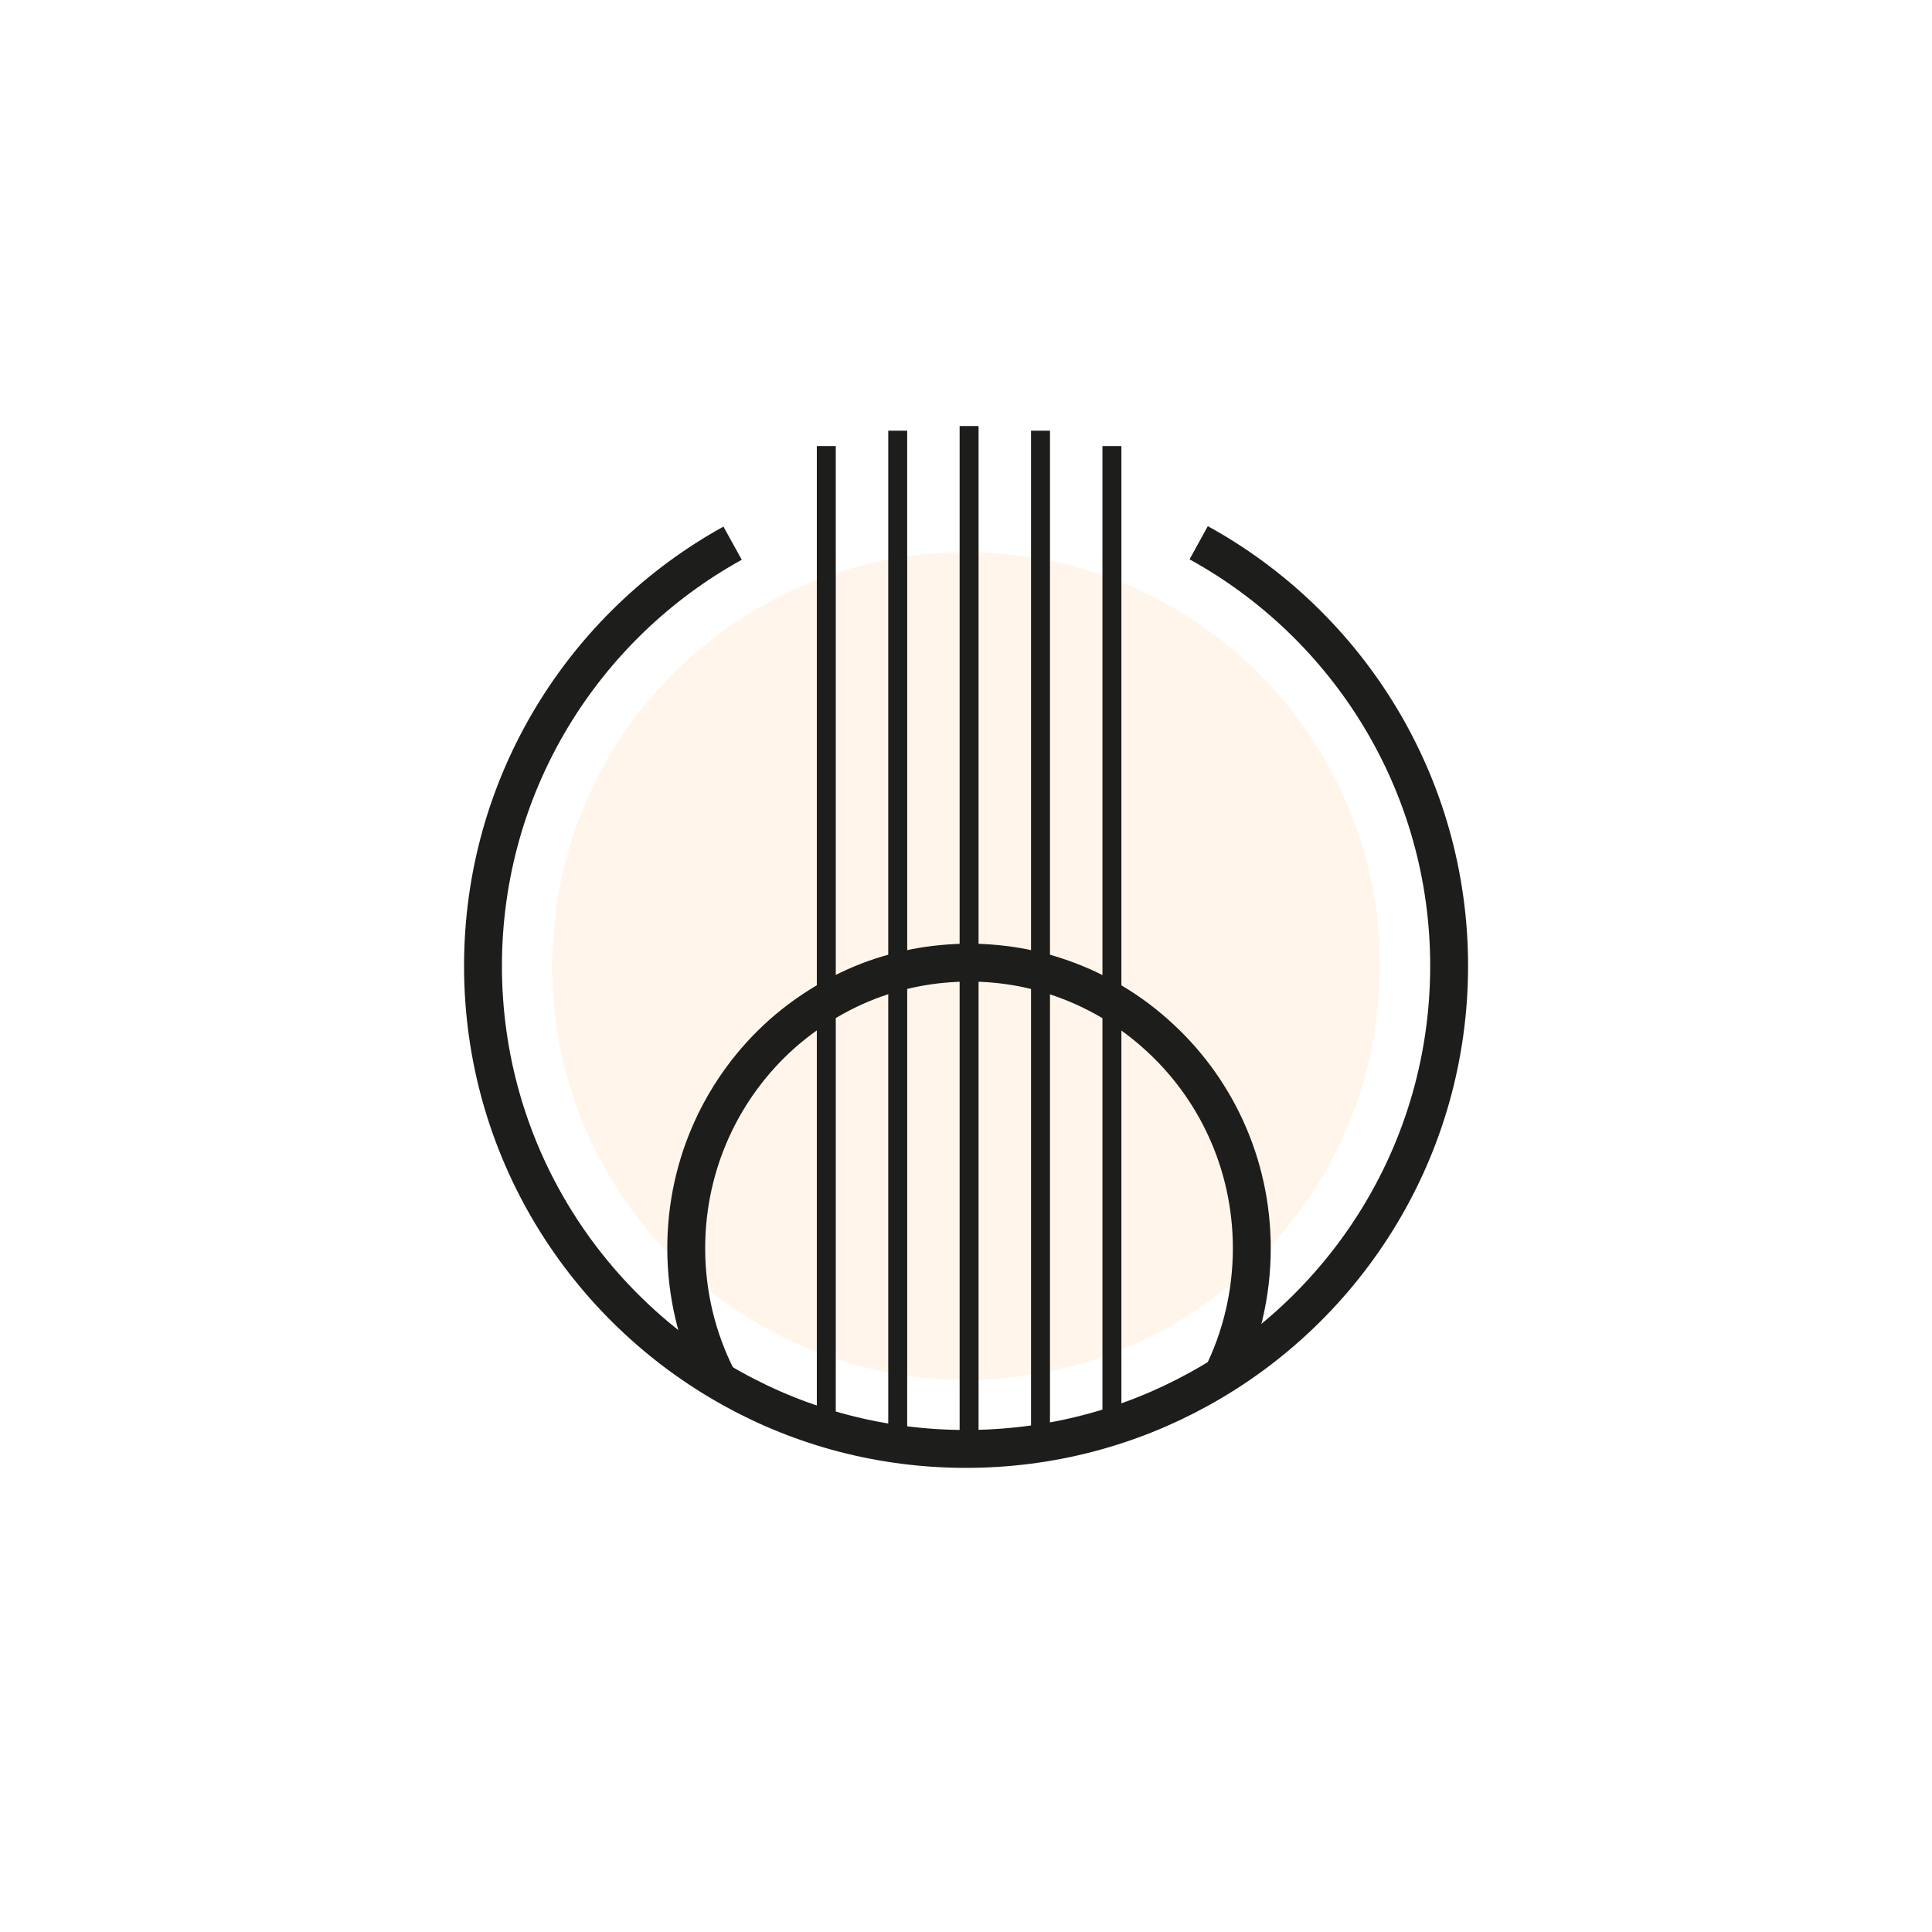
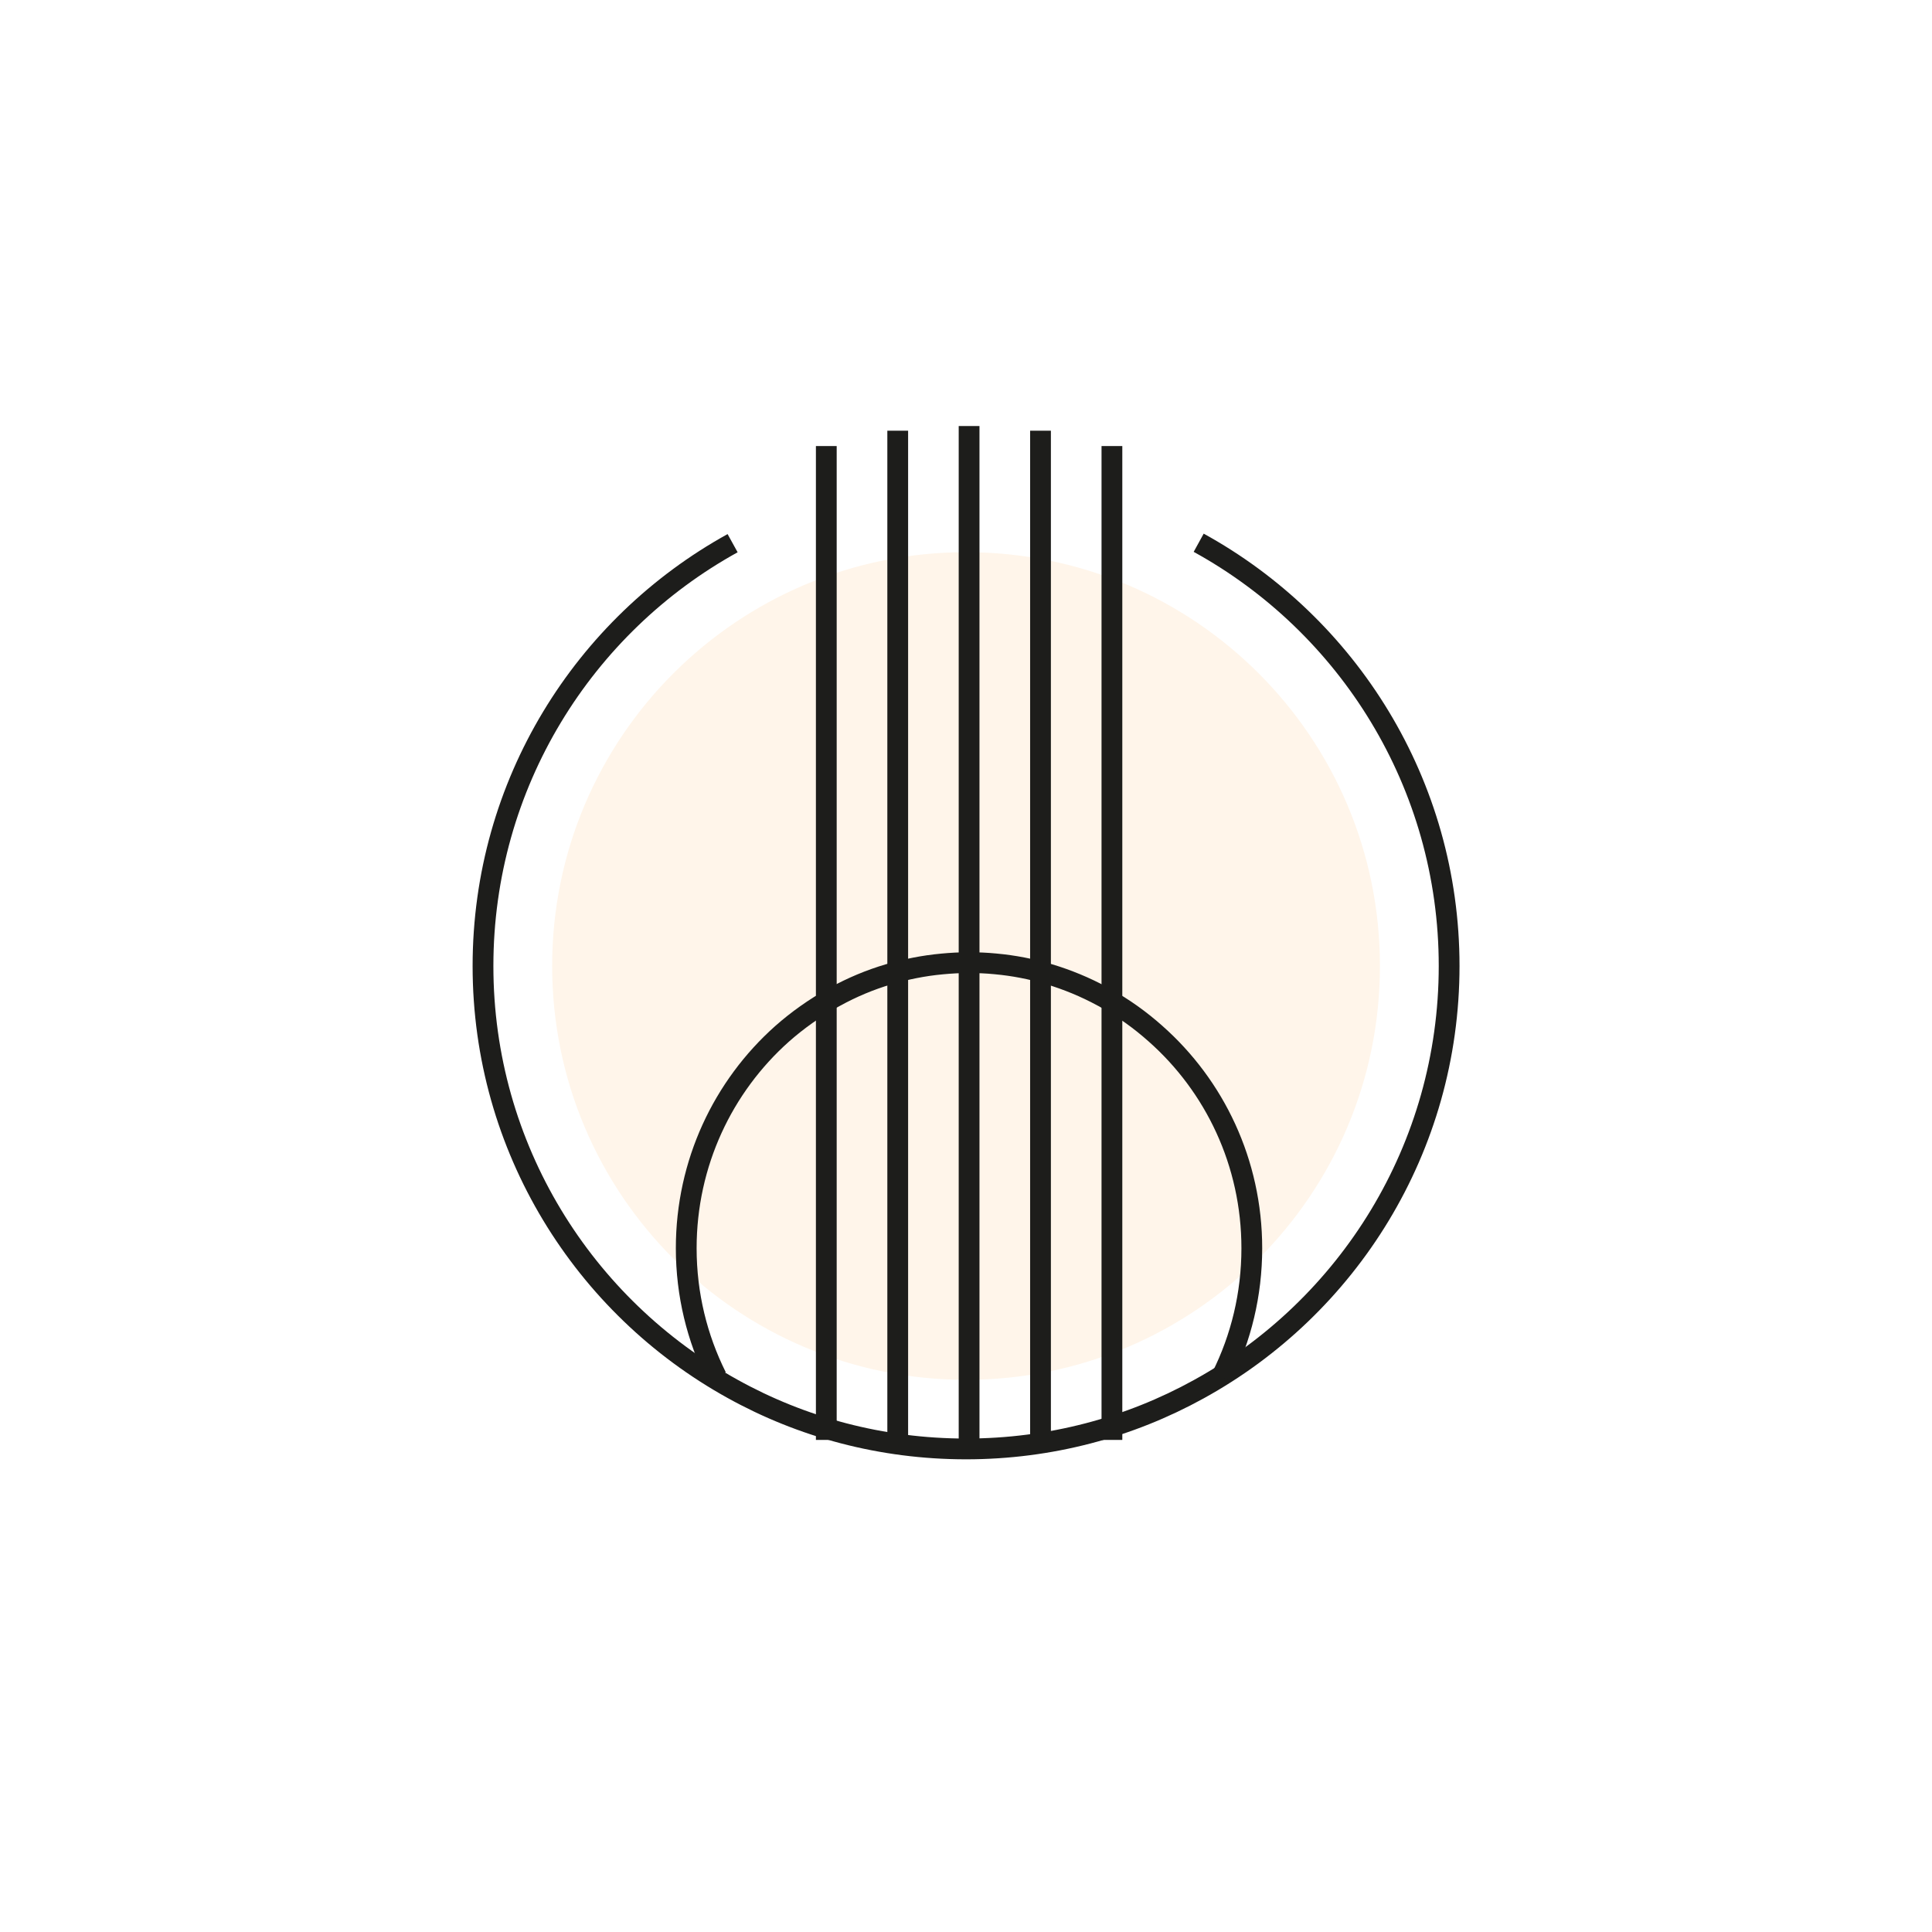
<svg xmlns="http://www.w3.org/2000/svg" viewBox="265.918 425.458 153.439 153.439">
  <defs />
-   <path fill="none" stroke-width="3.009" stroke-linecap="butt" stroke-linejoin="miter" stroke="rgb(11.4%, 11.4%, 10.599%)" stroke-opacity="1" stroke-miterlimit="10" d="M -0 0.001 C 11.855 -6.522 19.89 -19.136 19.89 -33.608 C 19.89 -48.097 11.855 -60.71 -0 -67.229 C -5.481 -70.253 -11.782 -71.968 -18.481 -71.968 C -25.204 -71.968 -31.524 -70.245 -37.016 -67.198 C -48.832 -60.663 -56.84 -48.073 -56.84 -33.616 C -56.84 -19.155 -48.84 -6.561 -37.016 -0.034 " transform="matrix(1, 0, 0, -1, 361.1176, 468.5636)" />
+   <path fill="none" stroke-width="1.65" stroke-linecap="butt" stroke-linejoin="miter" stroke="rgb(11.4%, 11.4%, 10.599%)" stroke-opacity="1" stroke-miterlimit="10" d="M -0 0.001 C 11.855 -6.522 19.89 -19.136 19.89 -33.608 C 19.89 -48.097 11.855 -60.71 -0 -67.229 C -5.481 -70.253 -11.782 -71.968 -18.481 -71.968 C -25.204 -71.968 -31.524 -70.245 -37.016 -67.198 C -48.832 -60.663 -56.84 -48.073 -56.84 -33.616 C -56.84 -19.155 -48.84 -6.561 -37.016 -0.034 " transform="matrix(1, 0, 0, -1, 361.1176, 468.5636)" vector-effect="non-scaling-stroke" />
  <path fill-rule="nonzero" fill="rgb(100%, 96.1%, 91.8%)" fill-opacity="1" d="M 375.512 502.176 C 375.512 520.328 360.793 535.043 342.641 535.043 C 324.484 535.043 309.77 520.328 309.77 502.176 C 309.77 484.027 324.484 469.312 342.641 469.312 C 360.793 469.312 375.512 484.027 375.512 502.176 " />
-   <path fill="none" stroke-width="3.009" stroke-linecap="butt" stroke-linejoin="miter" stroke="rgb(11.4%, 11.4%, 10.599%)" stroke-opacity="1" stroke-miterlimit="10" d="M 0.001 -0.001 C -1.534 3.074 -2.401 6.538 -2.401 10.214 C -2.401 16.991 0.536 23.074 5.2 27.234 C 6.435 28.327 7.794 29.288 9.243 30.097 C 9.31 30.136 9.368 30.163 9.435 30.202 C 10.771 30.937 12.192 31.534 13.673 31.972 C 15.04 32.37 16.454 32.659 17.915 32.792 C 18.618 32.859 19.337 32.898 20.064 32.898 C 20.771 32.898 21.466 32.866 22.153 32.8 C 23.614 32.667 25.028 32.39 26.396 31.984 C 27.872 31.542 29.298 30.952 30.626 30.23 C 30.72 30.183 30.814 30.136 30.907 30.077 C 32.329 29.288 33.661 28.335 34.864 27.261 C 39.56 23.113 42.517 17.011 42.517 10.214 C 42.517 6.55 41.661 3.085 40.134 0.019 " transform="matrix(1, 0, 0, -1, 322.8193, 534.8079)" />
-   <path fill="none" stroke-width="1.504" stroke-linecap="butt" stroke-linejoin="miter" stroke="rgb(11.4%, 11.4%, 10.599%)" stroke-opacity="1" stroke-miterlimit="10" d="M 0 -0.001 L 0 78.932 " transform="matrix(1, 0, 0, -1, 331.5425, 539.8152)" />
-   <path fill="none" stroke-width="1.504" stroke-linecap="butt" stroke-linejoin="miter" stroke="rgb(11.4%, 11.4%, 10.599%)" stroke-opacity="1" stroke-miterlimit="10" d="M 0.002 -0.001 L 0.002 80.151 " transform="matrix(1, 0, 0, -1, 337.2132, 539.8152)" />
-   <path fill="none" stroke-width="1.504" stroke-linecap="butt" stroke-linejoin="miter" stroke="rgb(11.4%, 11.4%, 10.599%)" stroke-opacity="1" stroke-miterlimit="10" d="M -0.001 -0.001 L -0.001 80.522 " transform="matrix(1, 0, 0, -1, 342.884, 539.8152)" />
-   <path fill="none" stroke-width="1.504" stroke-linecap="butt" stroke-linejoin="miter" stroke="rgb(11.4%, 11.4%, 10.599%)" stroke-opacity="1" stroke-miterlimit="10" d="M -0 -0.001 L -0 80.151 " transform="matrix(1, 0, 0, -1, 348.5547, 539.8152)" />
-   <path fill="none" stroke-width="1.504" stroke-linecap="butt" stroke-linejoin="miter" stroke="rgb(11.4%, 11.4%, 10.599%)" stroke-opacity="1" stroke-miterlimit="10" d="M 0.001 -0.001 L 0.001 78.932 " transform="matrix(1, 0, 0, -1, 354.2254, 539.8152)" />
+   <path fill="none" stroke-width="1.65" stroke-linecap="butt" stroke-linejoin="miter" stroke="rgb(11.4%, 11.4%, 10.599%)" stroke-opacity="1" stroke-miterlimit="10" d="M 0.001 -0.001 C -1.534 3.074 -2.401 6.538 -2.401 10.214 C -2.401 16.991 0.536 23.074 5.2 27.234 C 6.435 28.327 7.794 29.288 9.243 30.097 C 9.31 30.136 9.368 30.163 9.435 30.202 C 10.771 30.937 12.192 31.534 13.673 31.972 C 15.04 32.37 16.454 32.659 17.915 32.792 C 18.618 32.859 19.337 32.898 20.064 32.898 C 20.771 32.898 21.466 32.866 22.153 32.8 C 23.614 32.667 25.028 32.39 26.396 31.984 C 27.872 31.542 29.298 30.952 30.626 30.23 C 30.72 30.183 30.814 30.136 30.907 30.077 C 32.329 29.288 33.661 28.335 34.864 27.261 C 39.56 23.113 42.517 17.011 42.517 10.214 C 42.517 6.55 41.661 3.085 40.134 0.019 " transform="matrix(1, 0, 0, -1, 322.8193, 534.8079)" vector-effect="non-scaling-stroke" />
+   <path fill="none" stroke-width="1.65" stroke-linecap="butt" stroke-linejoin="miter" stroke="rgb(11.4%, 11.4%, 10.599%)" stroke-opacity="1" stroke-miterlimit="10" d="M 0 -0.001 L 0 78.932 " transform="matrix(1, 0, 0, -1, 331.5425, 539.8152)" vector-effect="non-scaling-stroke" />
+   <path fill="none" stroke-width="1.65" stroke-linecap="butt" stroke-linejoin="miter" stroke="rgb(11.4%, 11.4%, 10.599%)" stroke-opacity="1" stroke-miterlimit="10" d="M 0.002 -0.001 L 0.002 80.151 " transform="matrix(1, 0, 0, -1, 337.2132, 539.8152)" vector-effect="non-scaling-stroke" />
+   <path fill="none" stroke-width="1.65" stroke-linecap="butt" stroke-linejoin="miter" stroke="rgb(11.4%, 11.4%, 10.599%)" stroke-opacity="1" stroke-miterlimit="10" d="M -0.001 -0.001 L -0.001 80.522 " transform="matrix(1, 0, 0, -1, 342.884, 539.8152)" vector-effect="non-scaling-stroke" />
+   <path fill="none" stroke-width="1.65" stroke-linecap="butt" stroke-linejoin="miter" stroke="rgb(11.4%, 11.4%, 10.599%)" stroke-opacity="1" stroke-miterlimit="10" d="M -0 -0.001 L -0 80.151 " transform="matrix(1, 0, 0, -1, 348.5547, 539.8152)" vector-effect="non-scaling-stroke" />
+   <path fill="none" stroke-width="1.65" stroke-linecap="butt" stroke-linejoin="miter" stroke="rgb(11.4%, 11.4%, 10.599%)" stroke-opacity="1" stroke-miterlimit="10" d="M 0.001 -0.001 L 0.001 78.932 " transform="matrix(1, 0, 0, -1, 354.2254, 539.8152)" vector-effect="non-scaling-stroke" />
</svg>
